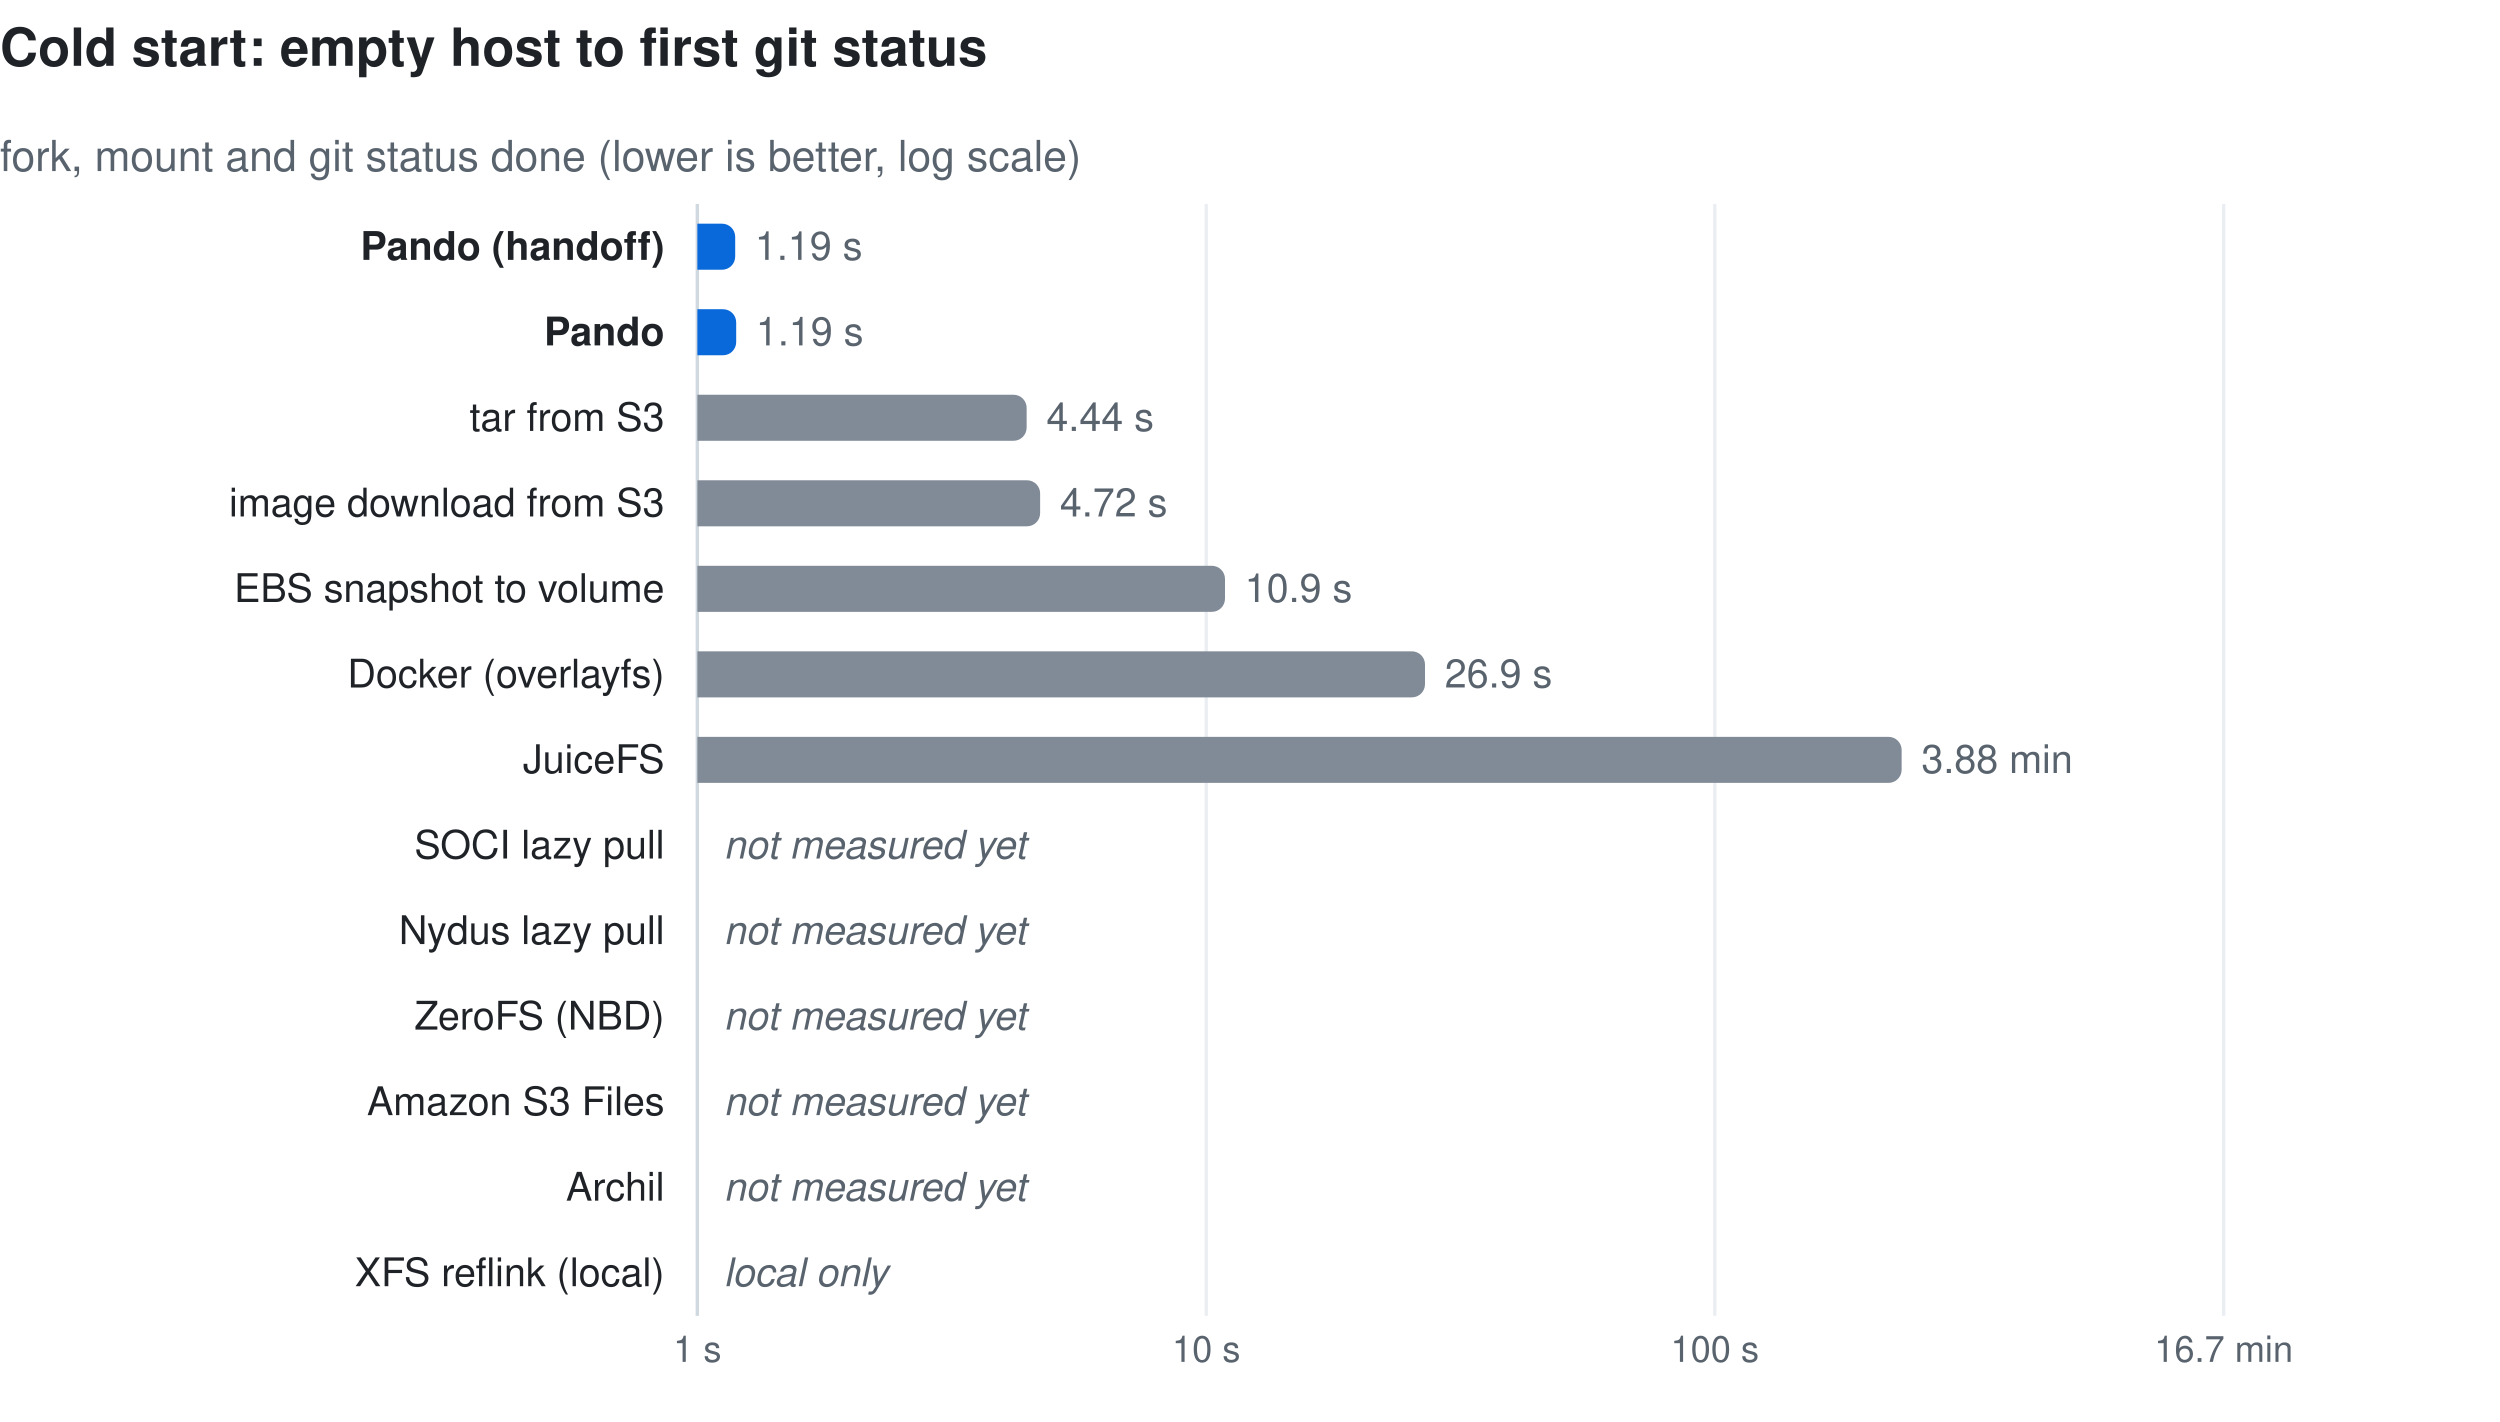
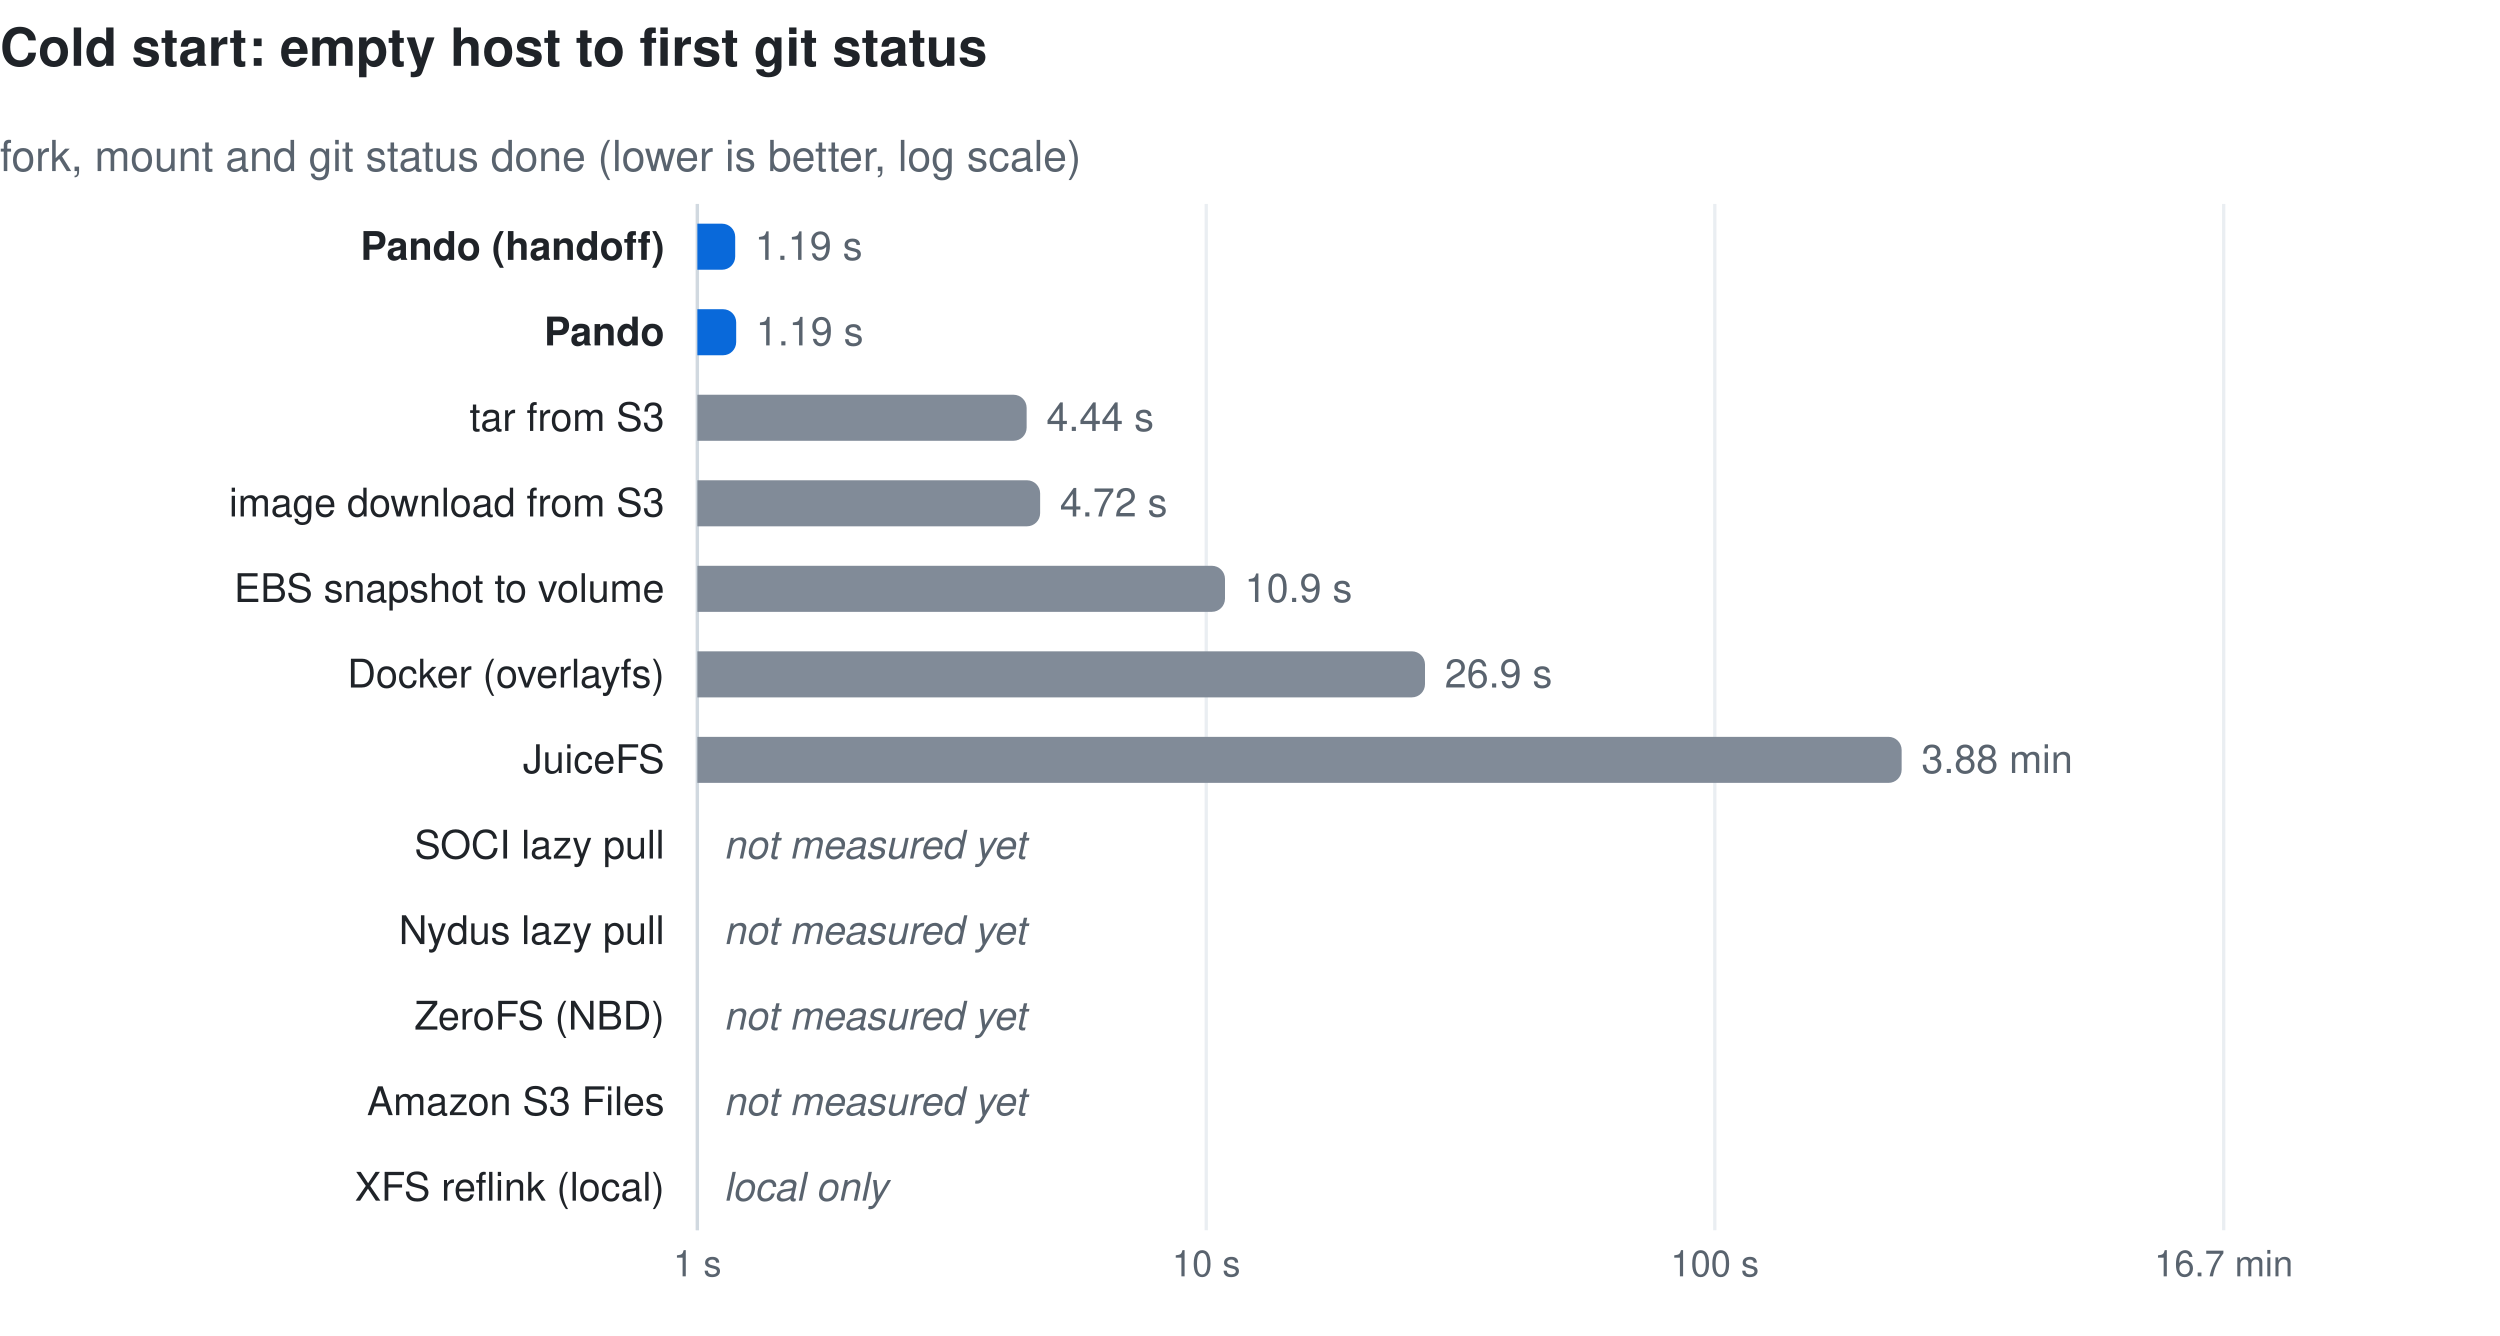
- <svg xmlns="http://www.w3.org/2000/svg" width="760" height="432" viewBox="0 0 760 432" font-family="-apple-system, BlinkMacSystemFont, 'Segoe UI', Helvetica, Arial, sans-serif" role="img">
+ <svg xmlns="http://www.w3.org/2000/svg" width="760" height="406" viewBox="0 0 760 406" font-family="-apple-system, BlinkMacSystemFont, 'Segoe UI', Helvetica, Arial, sans-serif" role="img">
  <text x="0" y="20" font-size="16" font-weight="600" fill="#1f2328">Cold start: empty host to first git status</text>
  <text x="0" y="52" font-size="13" fill="#59636e">fork, mount and git status done (lower is better, log scale)</text>
-   <line x1="212.0" y1="62" x2="212.0" y2="400" stroke="#eaeef2" stroke-width="1" />
-   <text x="212.0" y="414" font-size="11" fill="#59636e" text-anchor="middle">1 s</text>
-   <line x1="366.7" y1="62" x2="366.7" y2="400" stroke="#eaeef2" stroke-width="1" />
-   <text x="366.7" y="414" font-size="11" fill="#59636e" text-anchor="middle">10 s</text>
-   <line x1="521.3" y1="62" x2="521.3" y2="400" stroke="#eaeef2" stroke-width="1" />
-   <text x="521.3" y="414" font-size="11" fill="#59636e" text-anchor="middle">100 s</text>
-   <line x1="676.0" y1="62" x2="676.0" y2="400" stroke="#eaeef2" stroke-width="1" />
-   <text x="676.0" y="414" font-size="11" fill="#59636e" text-anchor="middle">16.7 min</text>
-   <line x1="212" y1="62" x2="212" y2="400" stroke="#d1d9e0" stroke-width="1" />
+   <line x1="212.0" y1="62" x2="212.0" y2="374" stroke="#eaeef2" stroke-width="1" />
+   <text x="212.0" y="388" font-size="11" fill="#59636e" text-anchor="middle">1 s</text>
+   <line x1="366.7" y1="62" x2="366.7" y2="374" stroke="#eaeef2" stroke-width="1" />
+   <text x="366.7" y="388" font-size="11" fill="#59636e" text-anchor="middle">10 s</text>
+   <line x1="521.3" y1="62" x2="521.3" y2="374" stroke="#eaeef2" stroke-width="1" />
+   <text x="521.3" y="388" font-size="11" fill="#59636e" text-anchor="middle">100 s</text>
+   <line x1="676.0" y1="62" x2="676.0" y2="374" stroke="#eaeef2" stroke-width="1" />
+   <text x="676.0" y="388" font-size="11" fill="#59636e" text-anchor="middle">16.7 min</text>
+   <line x1="212" y1="62" x2="212" y2="374" stroke="#d1d9e0" stroke-width="1" />
  <text x="202" y="79.0" font-size="12" fill="#1f2328" text-anchor="end" font-weight="600">Pando (handoff)</text>
  <path d="M212,68.0 h7.5 a4,4 0 0 1 4,4 v6 a4,4 0 0 1 -4,4 h-7.5 z" fill="#0969da" />
  <text x="229.5" y="79.0" font-size="12" fill="#59636e">1.19 s</text>
  <text x="202" y="105.0" font-size="12" fill="#1f2328" text-anchor="end" font-weight="600">Pando</text>
  <path d="M212,94.0 h7.8 a4,4 0 0 1 4,4 v6 a4,4 0 0 1 -4,4 h-7.8 z" fill="#0969da" />
  <text x="229.8" y="105.0" font-size="12" fill="#59636e">1.19 s</text>
  <text x="202" y="131.0" font-size="12" fill="#1f2328" text-anchor="end">tar from S3</text>
  <path d="M212,120.0 h96.1 a4,4 0 0 1 4,4 v6 a4,4 0 0 1 -4,4 h-96.1 z" fill="#818b98" />
  <text x="318.1" y="131.0" font-size="12" fill="#59636e">4.44 s</text>
  <text x="202" y="157.0" font-size="12" fill="#1f2328" text-anchor="end">image download from S3</text>
  <path d="M212,146.0 h100.2 a4,4 0 0 1 4,4 v6 a4,4 0 0 1 -4,4 h-100.2 z" fill="#818b98" />
  <text x="322.2" y="157.0" font-size="12" fill="#59636e">4.72 s</text>
  <text x="202" y="183.0" font-size="12" fill="#1f2328" text-anchor="end">EBS snapshot to volume</text>
  <path d="M212,172.0 h156.4 a4,4 0 0 1 4,4 v6 a4,4 0 0 1 -4,4 h-156.4 z" fill="#818b98" />
  <text x="378.4" y="183.0" font-size="12" fill="#59636e">10.9 s</text>
  <text x="202" y="209.0" font-size="12" fill="#1f2328" text-anchor="end">Docker (overlayfs)</text>
  <path d="M212,198.0 h217.2 a4,4 0 0 1 4,4 v6 a4,4 0 0 1 -4,4 h-217.2 z" fill="#818b98" />
  <text x="439.2" y="209.0" font-size="12" fill="#59636e">26.9 s</text>
  <text x="202" y="235.0" font-size="12" fill="#1f2328" text-anchor="end">JuiceFS</text>
  <path d="M212,224.0 h362.1 a4,4 0 0 1 4,4 v6 a4,4 0 0 1 -4,4 h-362.1 z" fill="#818b98" />
  <text x="584.1" y="235.0" font-size="12" fill="#59636e">3.88 min</text>
  <text x="202" y="261.0" font-size="12" fill="#1f2328" text-anchor="end">SOCI lazy pull</text>
  <text x="220" y="261.0" font-size="12" font-style="italic" fill="#59636e">not measured yet</text>
  <text x="202" y="287.0" font-size="12" fill="#1f2328" text-anchor="end">Nydus lazy pull</text>
  <text x="220" y="287.0" font-size="12" font-style="italic" fill="#59636e">not measured yet</text>
  <text x="202" y="313.0" font-size="12" fill="#1f2328" text-anchor="end">ZeroFS (NBD)</text>
  <text x="220" y="313.0" font-size="12" font-style="italic" fill="#59636e">not measured yet</text>
  <text x="202" y="339.0" font-size="12" fill="#1f2328" text-anchor="end">Amazon S3 Files</text>
  <text x="220" y="339.0" font-size="12" font-style="italic" fill="#59636e">not measured yet</text>
-   <text x="202" y="365.0" font-size="12" fill="#1f2328" text-anchor="end">Archil</text>
-   <text x="220" y="365.0" font-size="12" font-style="italic" fill="#59636e">not measured yet</text>
-   <text x="202" y="391.0" font-size="12" fill="#1f2328" text-anchor="end">XFS reflink (local)</text>
-   <text x="220" y="391.0" font-size="12" font-style="italic" fill="#59636e">local only</text>
+   <text x="202" y="365.0" font-size="12" fill="#1f2328" text-anchor="end">XFS reflink (local)</text>
+   <text x="220" y="365.0" font-size="12" font-style="italic" fill="#59636e">local only</text>
</svg>
